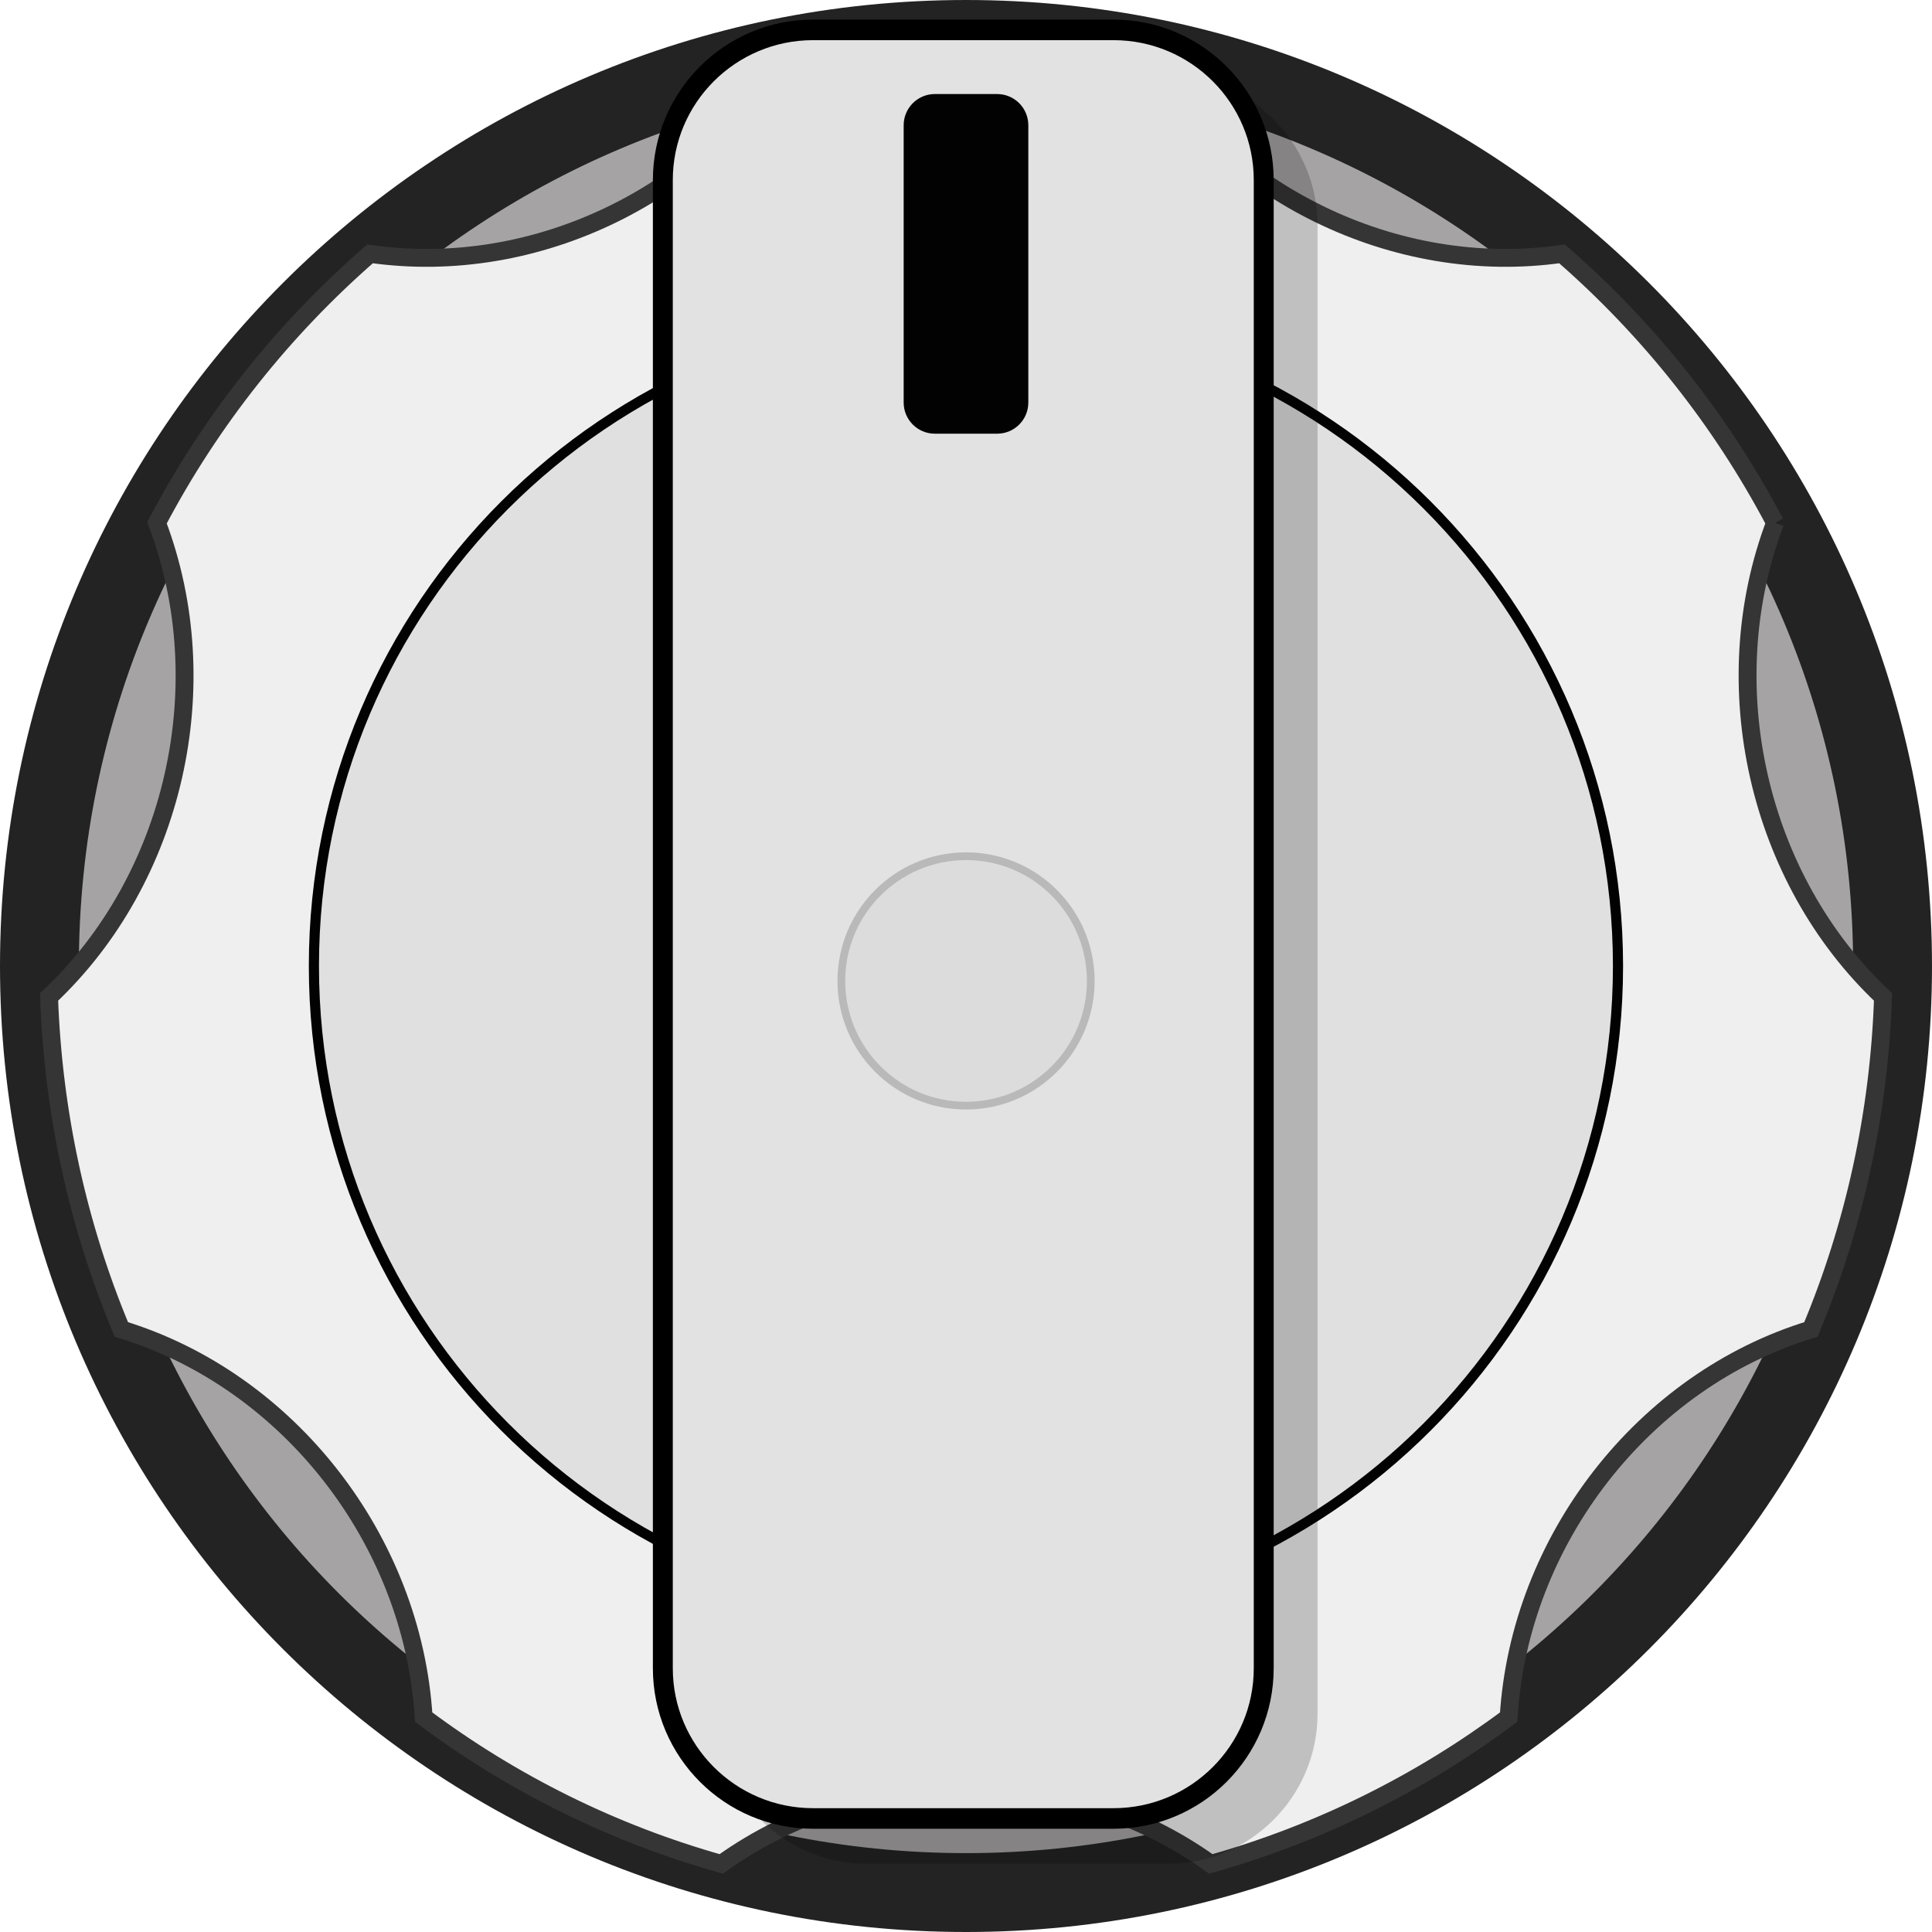
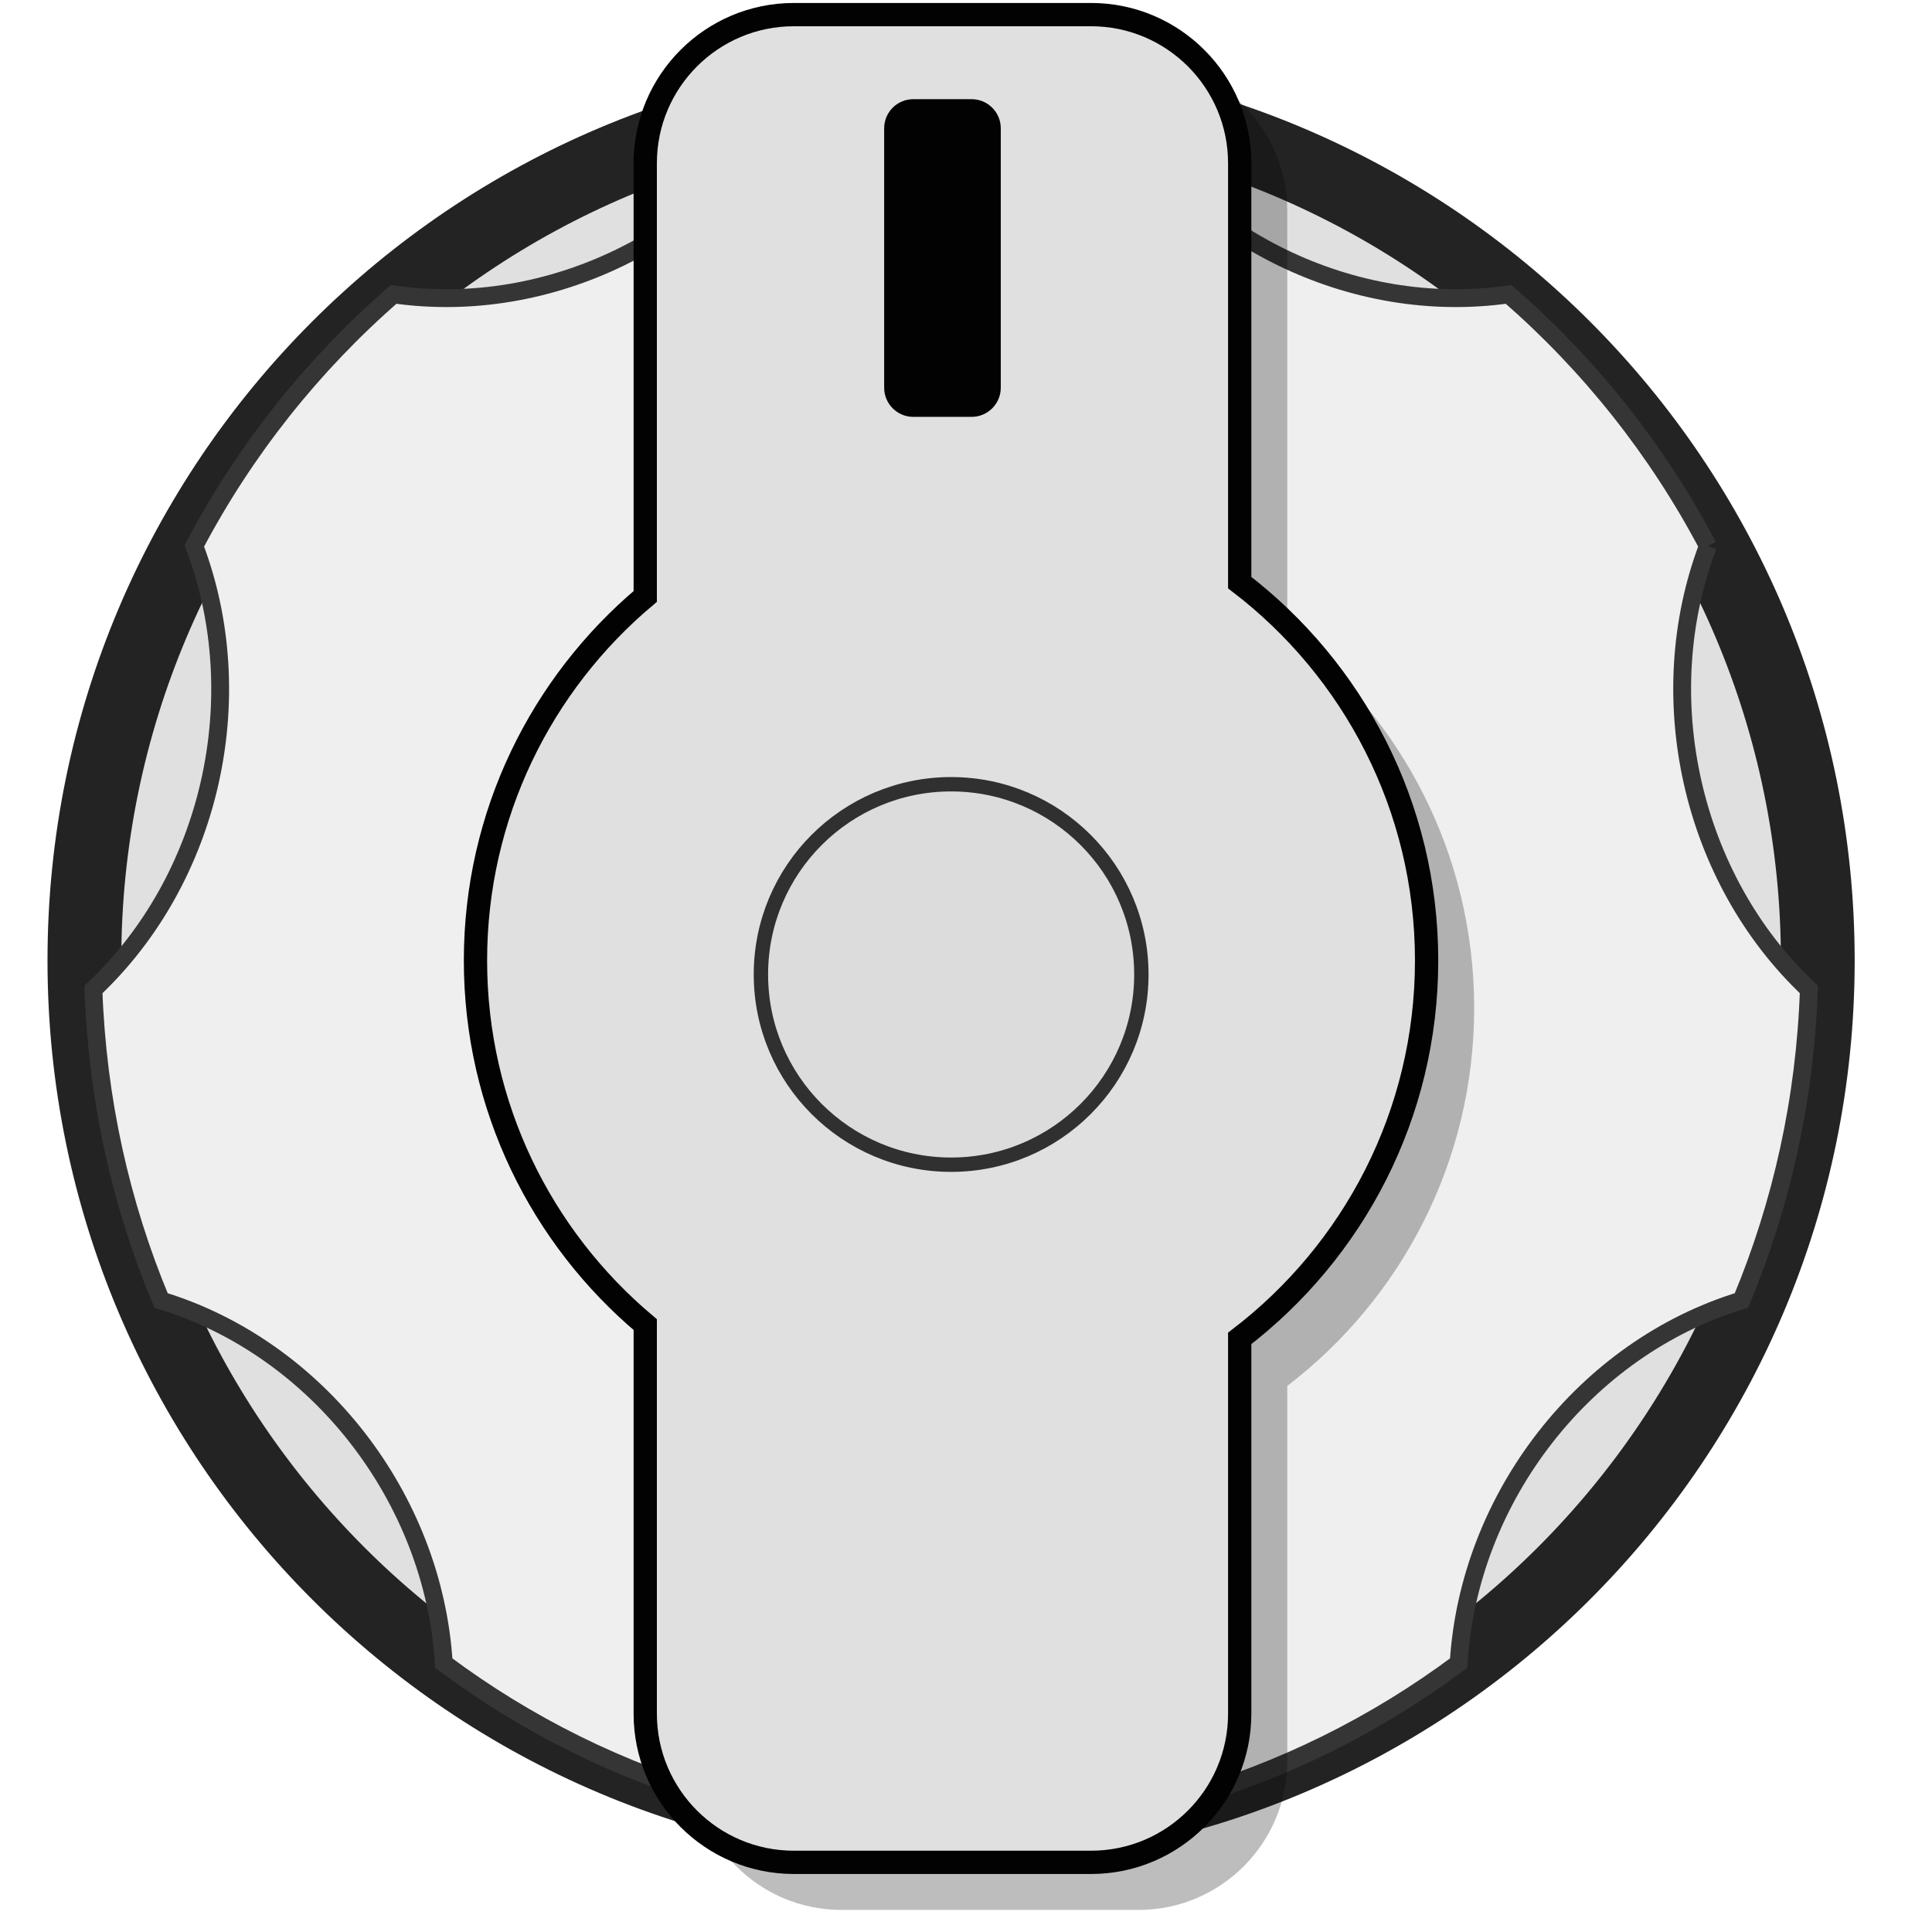
- <svg xmlns="http://www.w3.org/2000/svg" width="38px" height="38px" version="1.1" xml:space="preserve" style="fill-rule:evenodd;clip-rule:evenodd;stroke-miterlimit:10;">
-   <g id="ToggleKnob" transform="matrix(0.95,0,0,0.95,0,0)">
-     <circle cx="20" cy="20" r="20" style="fill:#232323;" />
-     <circle cx="20" cy="20" r="18.367" style="fill:#a5a3a3;" />
-     <path id="path8603" d="M36.751,10.824c-1.12,-2.127 -2.623,-4.012 -4.411,-5.568c-3.449,0.494 -7.02,-1.254 -8.799,-4.297c-1.146,-0.222 -2.331,-0.34 -3.54,-0.34c-1.21,0 -2.392,0.118 -3.54,0.34c-1.782,3.043 -5.351,4.791 -8.8,4.297c-1.789,1.557 -3.292,3.441 -4.411,5.568c1.276,3.36 0.366,7.368 -2.234,9.817c0.086,2.436 0.608,4.758 1.497,6.884c3.458,1.055 6.032,4.356 6.258,8.026c1.832,1.369 3.914,2.407 6.162,3.039c2.978,-2.135 7.161,-2.135 10.136,0c2.249,-0.634 4.333,-1.672 6.166,-3.039c0.223,-3.668 2.796,-6.972 6.258,-8.026c0.889,-2.126 1.411,-4.448 1.493,-6.884c-2.597,-2.449 -3.508,-6.456 -2.235,-9.817" style="fill:#efefef;fill-rule:nonzero;stroke:#353535;stroke-width:0.37px;" />
-     <circle cx="19.999" cy="20" r="13.5" style="fill:#e0e0e0;stroke:#020202;stroke-width:0.21px;" />
-     <g id="Top" transform="matrix(1,0,0,0.901811,1.33227e-15,1.78753)">
-       <g transform="matrix(1.11436,0,0,1.27647,-13.6642,-297.719)">
-         <path d="M36.741,235.739c0,-1.491 -1.25,-2.702 -2.791,-2.702l-5.582,0c-1.54,0 -2.791,1.211 -2.791,2.702l0,26.765c0,1.491 1.251,2.702 2.791,2.702l5.582,0c1.541,0 2.791,-1.211 2.791,-2.702l0,-26.765Z" style="fill-opacity:0.196;" />
-       </g>
-       <g transform="matrix(1.11436,0,0,1.27647,-14.7786,-298.761)">
-         <path d="M36.741,235.739c0,-1.491 -1.25,-2.702 -2.791,-2.702l-5.582,0c-1.54,0 -2.791,1.211 -2.791,2.702l0,26.765c0,1.491 1.251,2.702 2.791,2.702l5.582,0c1.541,0 2.791,-1.211 2.791,-2.702l0,-26.765Z" style="fill:#e2e2e2;stroke:#000;stroke-width:0.37px;" />
-       </g>
+ <svg xmlns="http://www.w3.org/2000/svg" width="39px" height="39px" version="1.1" xml:space="preserve" style="fill-rule:evenodd;clip-rule:evenodd;stroke-miterlimit:10;">
+   <g id="ToggleKnob">
+     <circle cx="19.199" cy="19.389" r="18.24" style="fill:#232323;" />
+     <circle cx="19.199" cy="19.389" r="16.751" style="fill:#e0e0e0;" />
+     <path id="path8603" d="M34.476,11.021C33.455,9.081 32.084,7.362 30.453,5.943C27.308,6.393 24.051,4.799 22.428,2.024C21.383,1.821 20.303,1.714 19.2,1.714C18.096,1.714 17.018,1.821 15.971,2.024C14.346,4.799 11.091,6.393 7.946,5.943C6.314,7.363 4.944,9.081 3.923,11.021C5.087,14.085 4.257,17.74 1.886,19.974C1.964,22.195 2.44,24.313 3.251,26.252C6.405,27.214 8.752,30.225 8.958,33.572C10.629,34.82 12.528,35.767 14.578,36.343C17.294,34.396 21.109,34.396 23.822,36.343C25.873,35.765 27.774,34.818 29.445,33.572C29.649,30.226 31.995,27.213 35.153,26.252C35.963,24.313 36.439,22.195 36.514,19.974C34.146,17.74 33.315,14.086 34.476,11.021" style="fill:#efefef;fill-rule:nonzero;stroke:#353535;stroke-width:0.36px;" />
+     <g id="Top">
+       <path d="M22.985,1.255C24.64,1.255 25.985,2.599 25.985,4.255L25.985,12.721C28.278,14.476 29.758,17.241 29.758,20.349C29.758,23.457 28.278,26.222 25.985,27.977L25.985,35.554C25.985,37.21 24.64,38.554 22.985,38.554L16.985,38.554C15.329,38.554 13.985,37.21 13.985,35.554L13.985,27.699C11.89,25.937 10.558,23.297 10.558,20.349C10.558,17.401 11.89,14.761 13.985,13L13.985,4.255C13.985,2.599 15.329,1.255 16.985,1.255L22.985,1.255Z" style="fill-opacity:0.259;" />
+       <path d="M22.025,0.295C23.68,0.295 25.025,1.639 25.025,3.295L25.025,11.761C27.318,13.516 28.798,16.281 28.798,19.389C28.798,22.497 27.318,25.262 25.025,27.017L25.025,34.594C25.025,36.25 23.68,37.594 22.025,37.594L16.025,37.594C14.369,37.594 13.025,36.25 13.025,34.594L13.025,26.739C10.93,24.977 9.598,22.337 9.598,19.389C9.598,16.441 10.93,13.801 13.025,12.04L13.025,3.295C13.025,1.639 14.369,0.295 16.025,0.295L22.025,0.295Z" style="fill:#e0e0e0;stroke:#020202;stroke-width:0.47px;" />
    </g>
-     <g transform="matrix(1,0,0,1,3.80843,-195.642)">
-       <path d="M17.482,198.235c0,-0.356 -0.289,-0.646 -0.645,-0.646l-1.291,0c-0.356,0 -0.645,0.29 -0.645,0.646l0,5.741c0,0.356 0.289,0.645 0.645,0.645l1.291,0c0.356,0 0.645,-0.289 0.645,-0.645l0,-5.741Z" style="fill:#020202;" />
-     </g>
-     <g transform="matrix(1,0,0,1,11.3522,-197.322)">
-       <circle cx="8.649" cy="217.631" r="2.582" style="fill:#dcdcdc;stroke:#b9b9b9;stroke-width:0.16px;" />
-     </g>
+     <path d="M20.202,2.59C20.202,2.265 19.938,2.002 19.613,2.002L18.436,2.002C18.111,2.002 17.848,2.265 17.848,2.59L17.848,7.826C17.848,8.151 18.111,8.415 18.436,8.415L19.613,8.415C19.938,8.415 20.202,8.151 20.202,7.826L20.202,2.59Z" style="fill:#020202;" />
+     <circle cx="19.2" cy="19.671" r="3.84" style="fill:#dcdcdc;stroke:#303030;stroke-width:0.29px;" />
  </g>
</svg>
